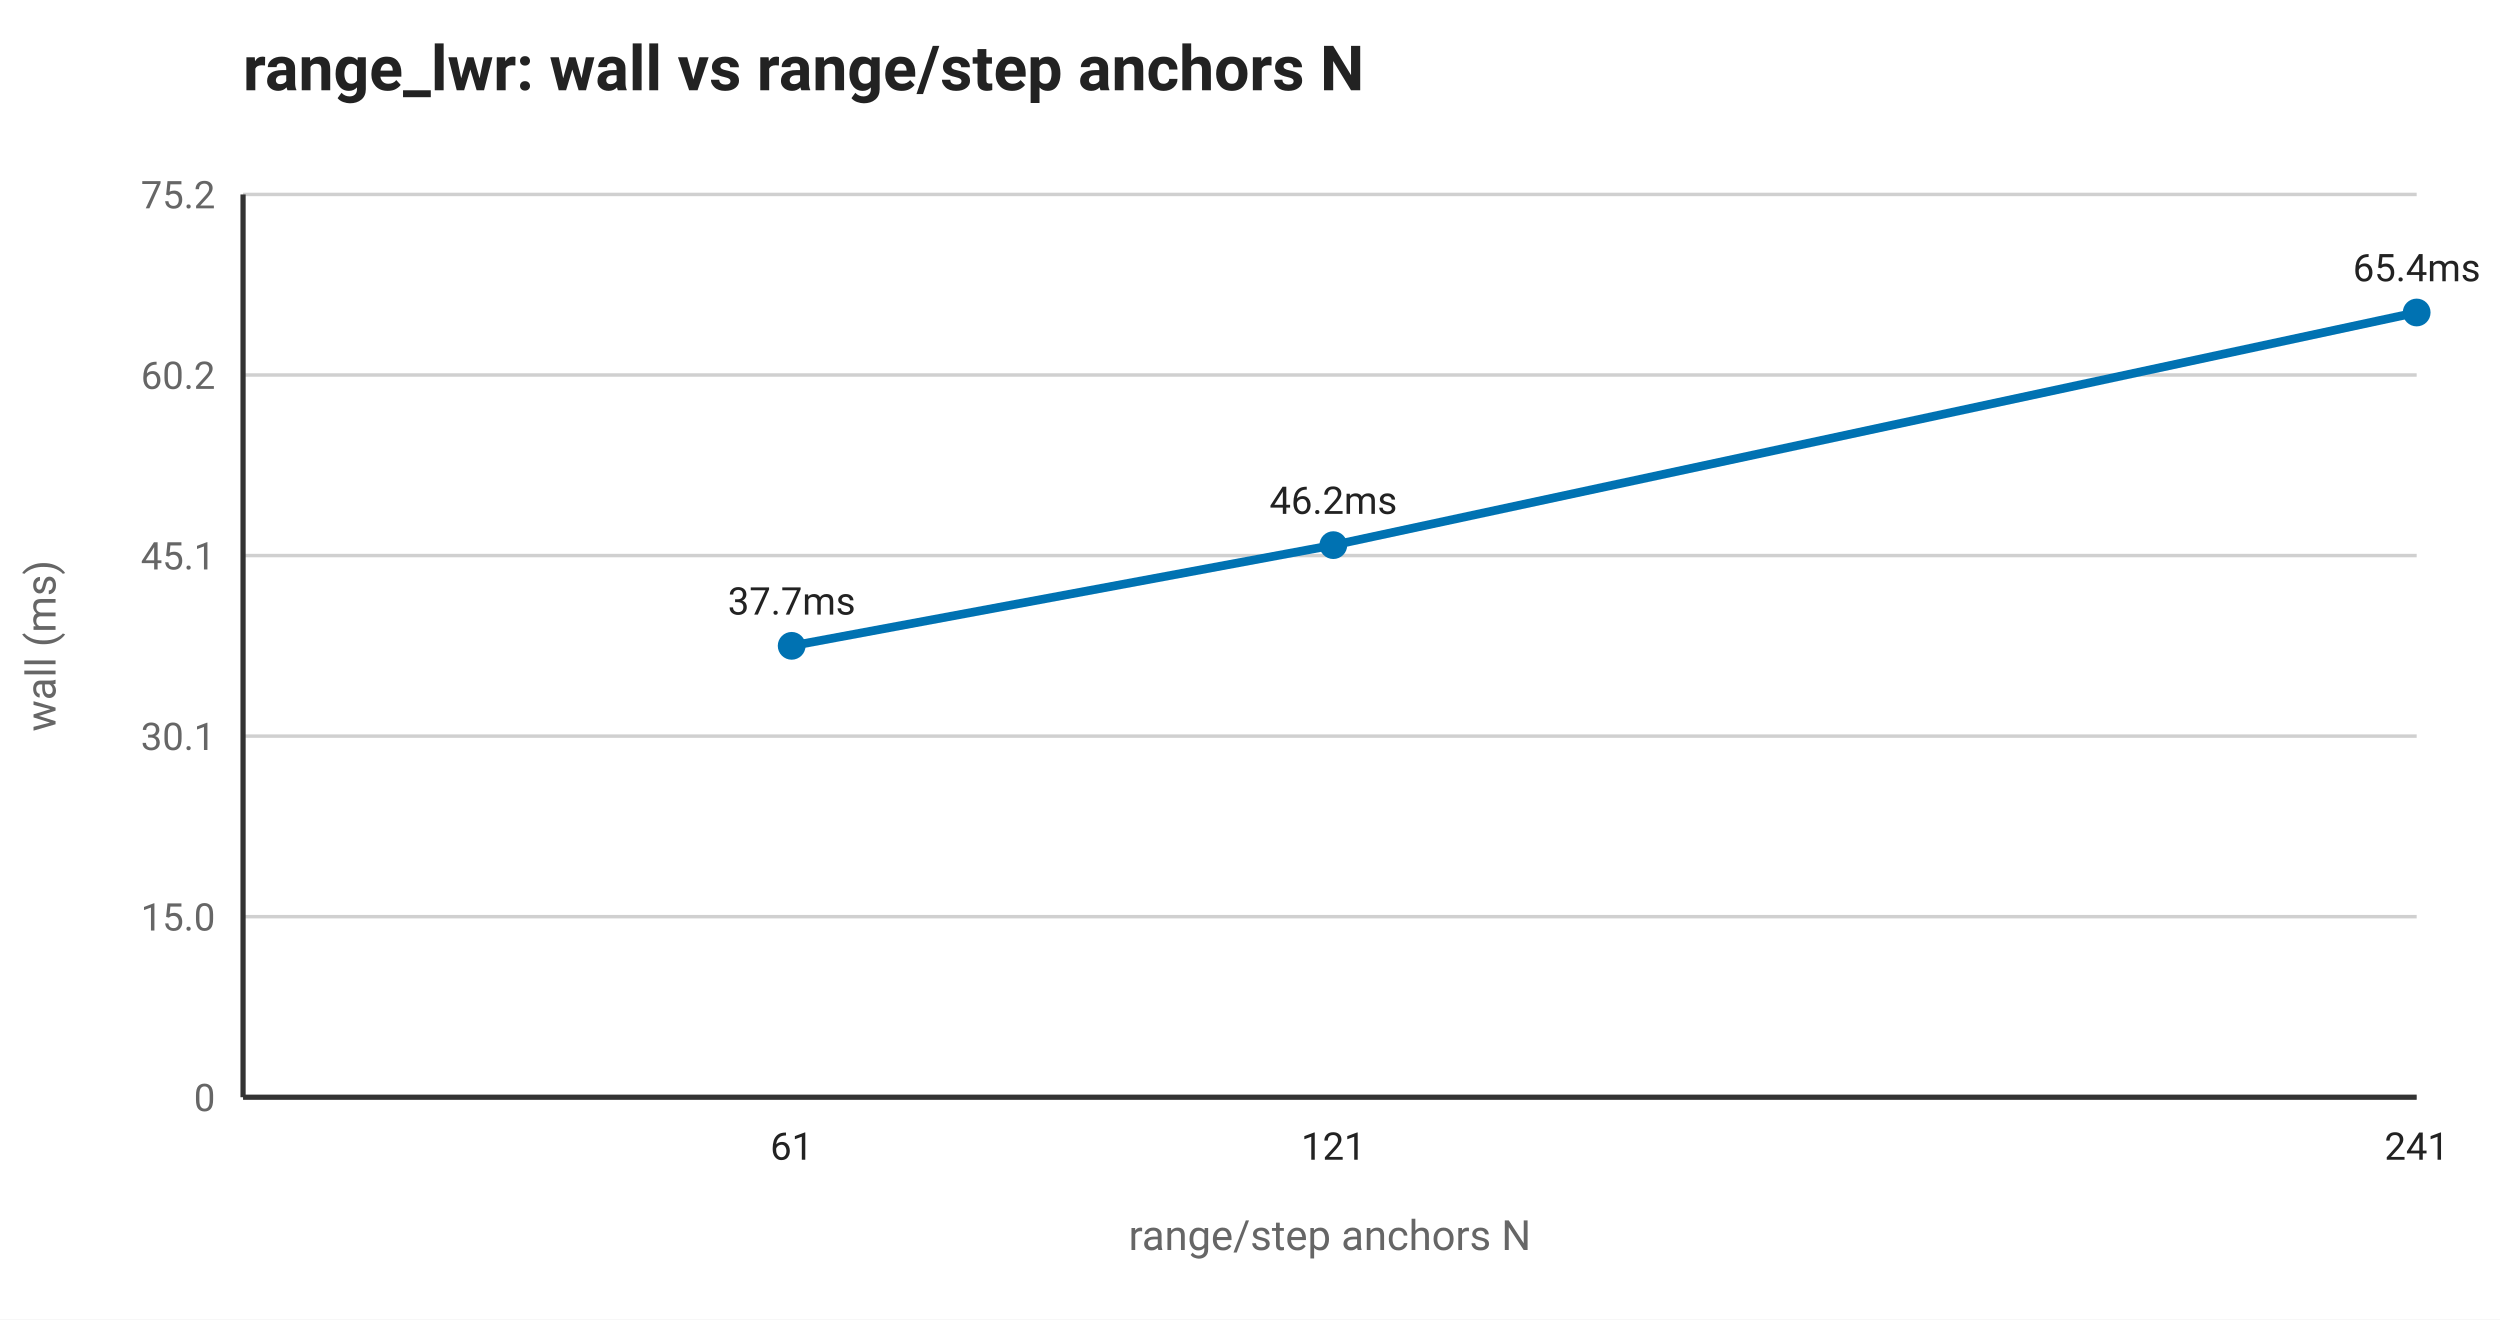
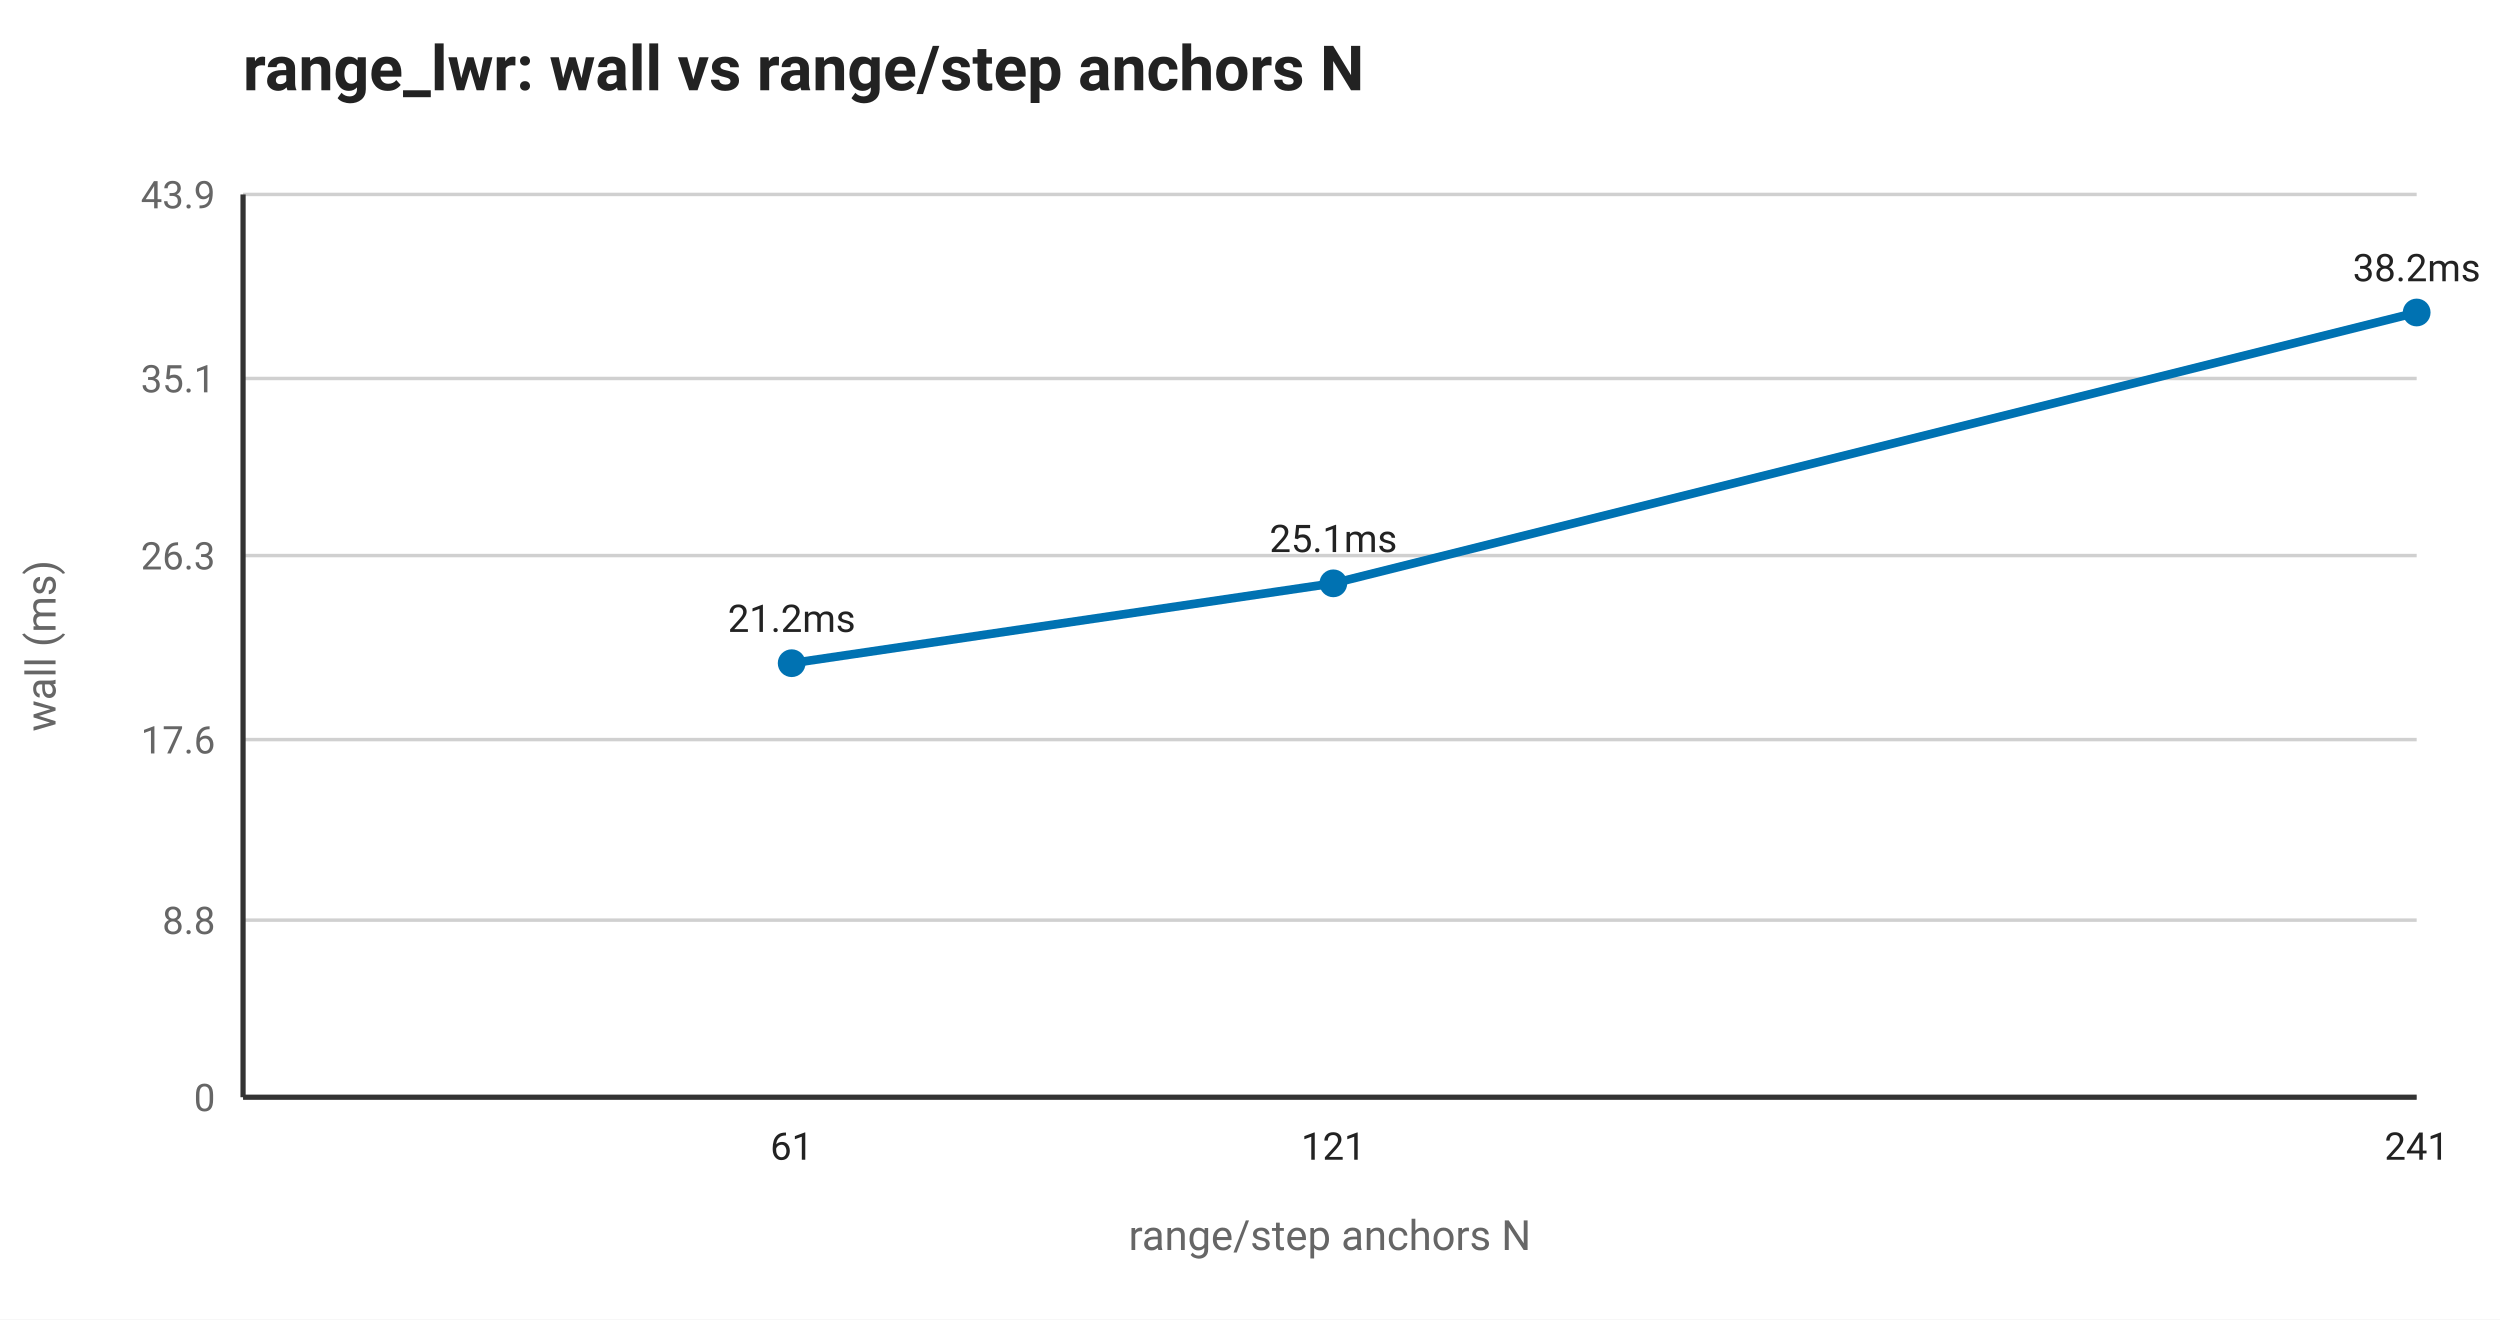
<svg xmlns="http://www.w3.org/2000/svg" viewBox="0 0 720 380" width="720" height="380" font-family="-apple-system,Segoe UI,Roboto,Helvetica,Arial,sans-serif">
  <rect width="720" height="380" fill="white" />
  <text x="70" y="26" font-size="18" font-weight="600" fill="#222222">range_lwr: wall vs range/step anchors N</text>
  <line x1="70" y1="316" x2="696" y2="316" stroke="#d0d0d0" stroke-width="1" />
  <text x="62" y="320" font-size="11" fill="#666666" text-anchor="end">0</text>
-   <line x1="70" y1="264" x2="696" y2="264" stroke="#d0d0d0" stroke-width="1" />
-   <text x="62" y="268" font-size="11" fill="#666666" text-anchor="end">15.0</text>
-   <line x1="70" y1="212" x2="696" y2="212" stroke="#d0d0d0" stroke-width="1" />
-   <text x="62" y="216" font-size="11" fill="#666666" text-anchor="end">30.1</text>
+   <line x1="70" y1="265" x2="696" y2="265" stroke="#d0d0d0" stroke-width="1" />
+   <text x="62" y="269" font-size="11" fill="#666666" text-anchor="end">8.8</text>
+   <line x1="70" y1="213" x2="696" y2="213" stroke="#d0d0d0" stroke-width="1" />
+   <text x="62" y="217" font-size="11" fill="#666666" text-anchor="end">17.6</text>
  <line x1="70" y1="160" x2="696" y2="160" stroke="#d0d0d0" stroke-width="1" />
-   <text x="62" y="164" font-size="11" fill="#666666" text-anchor="end">45.1</text>
-   <line x1="70" y1="108" x2="696" y2="108" stroke="#d0d0d0" stroke-width="1" />
-   <text x="62" y="112" font-size="11" fill="#666666" text-anchor="end">60.2</text>
+   <text x="62" y="164" font-size="11" fill="#666666" text-anchor="end">26.3</text>
+   <line x1="70" y1="109" x2="696" y2="109" stroke="#d0d0d0" stroke-width="1" />
+   <text x="62" y="113" font-size="11" fill="#666666" text-anchor="end">35.1</text>
  <line x1="70" y1="56" x2="696" y2="56" stroke="#d0d0d0" stroke-width="1" />
-   <text x="62" y="60" font-size="11" fill="#666666" text-anchor="end">75.2</text>
+   <text x="62" y="60" font-size="11" fill="#666666" text-anchor="end">43.9</text>
  <line x1="70" y1="56" x2="70" y2="316" stroke="#333333" stroke-width="1.5" />
  <line x1="70" y1="316" x2="696" y2="316" stroke="#333333" stroke-width="1.5" />
  <text x="16" y="186" font-size="12" fill="#666666" text-anchor="middle" transform="rotate(-90 16 186)">wall (ms)</text>
-   <polyline points="228,186 384,157 696,90" fill="none" stroke="#0072B2" stroke-width="2.5" />
-   <circle cx="228" cy="186" r="4" fill="#0072B2" />
-   <text x="228" y="177" font-size="11" fill="#222222" text-anchor="middle">37.7ms</text>
+   <polyline points="228,191 384,168 696,90" fill="none" stroke="#0072B2" stroke-width="2.5" />
+   <circle cx="228" cy="191" r="4" fill="#0072B2" />
+   <text x="228" y="182" font-size="11" fill="#222222" text-anchor="middle">21.2ms</text>
  <text x="228" y="334" font-size="11" fill="#222222" text-anchor="middle">61</text>
-   <circle cx="384" cy="157" r="4" fill="#0072B2" />
-   <text x="384" y="148" font-size="11" fill="#222222" text-anchor="middle">46.2ms</text>
+   <circle cx="384" cy="168" r="4" fill="#0072B2" />
+   <text x="384" y="159" font-size="11" fill="#222222" text-anchor="middle">25.1ms</text>
  <text x="384" y="334" font-size="11" fill="#222222" text-anchor="middle">121</text>
  <circle cx="696" cy="90" r="4" fill="#0072B2" />
-   <text x="696" y="81" font-size="11" fill="#222222" text-anchor="middle">65.4ms</text>
+   <text x="696" y="81" font-size="11" fill="#222222" text-anchor="middle">38.2ms</text>
  <text x="696" y="334" font-size="11" fill="#222222" text-anchor="middle">241</text>
  <text x="383" y="360" font-size="12" fill="#666666" text-anchor="middle">range/step anchors N</text>
</svg>
